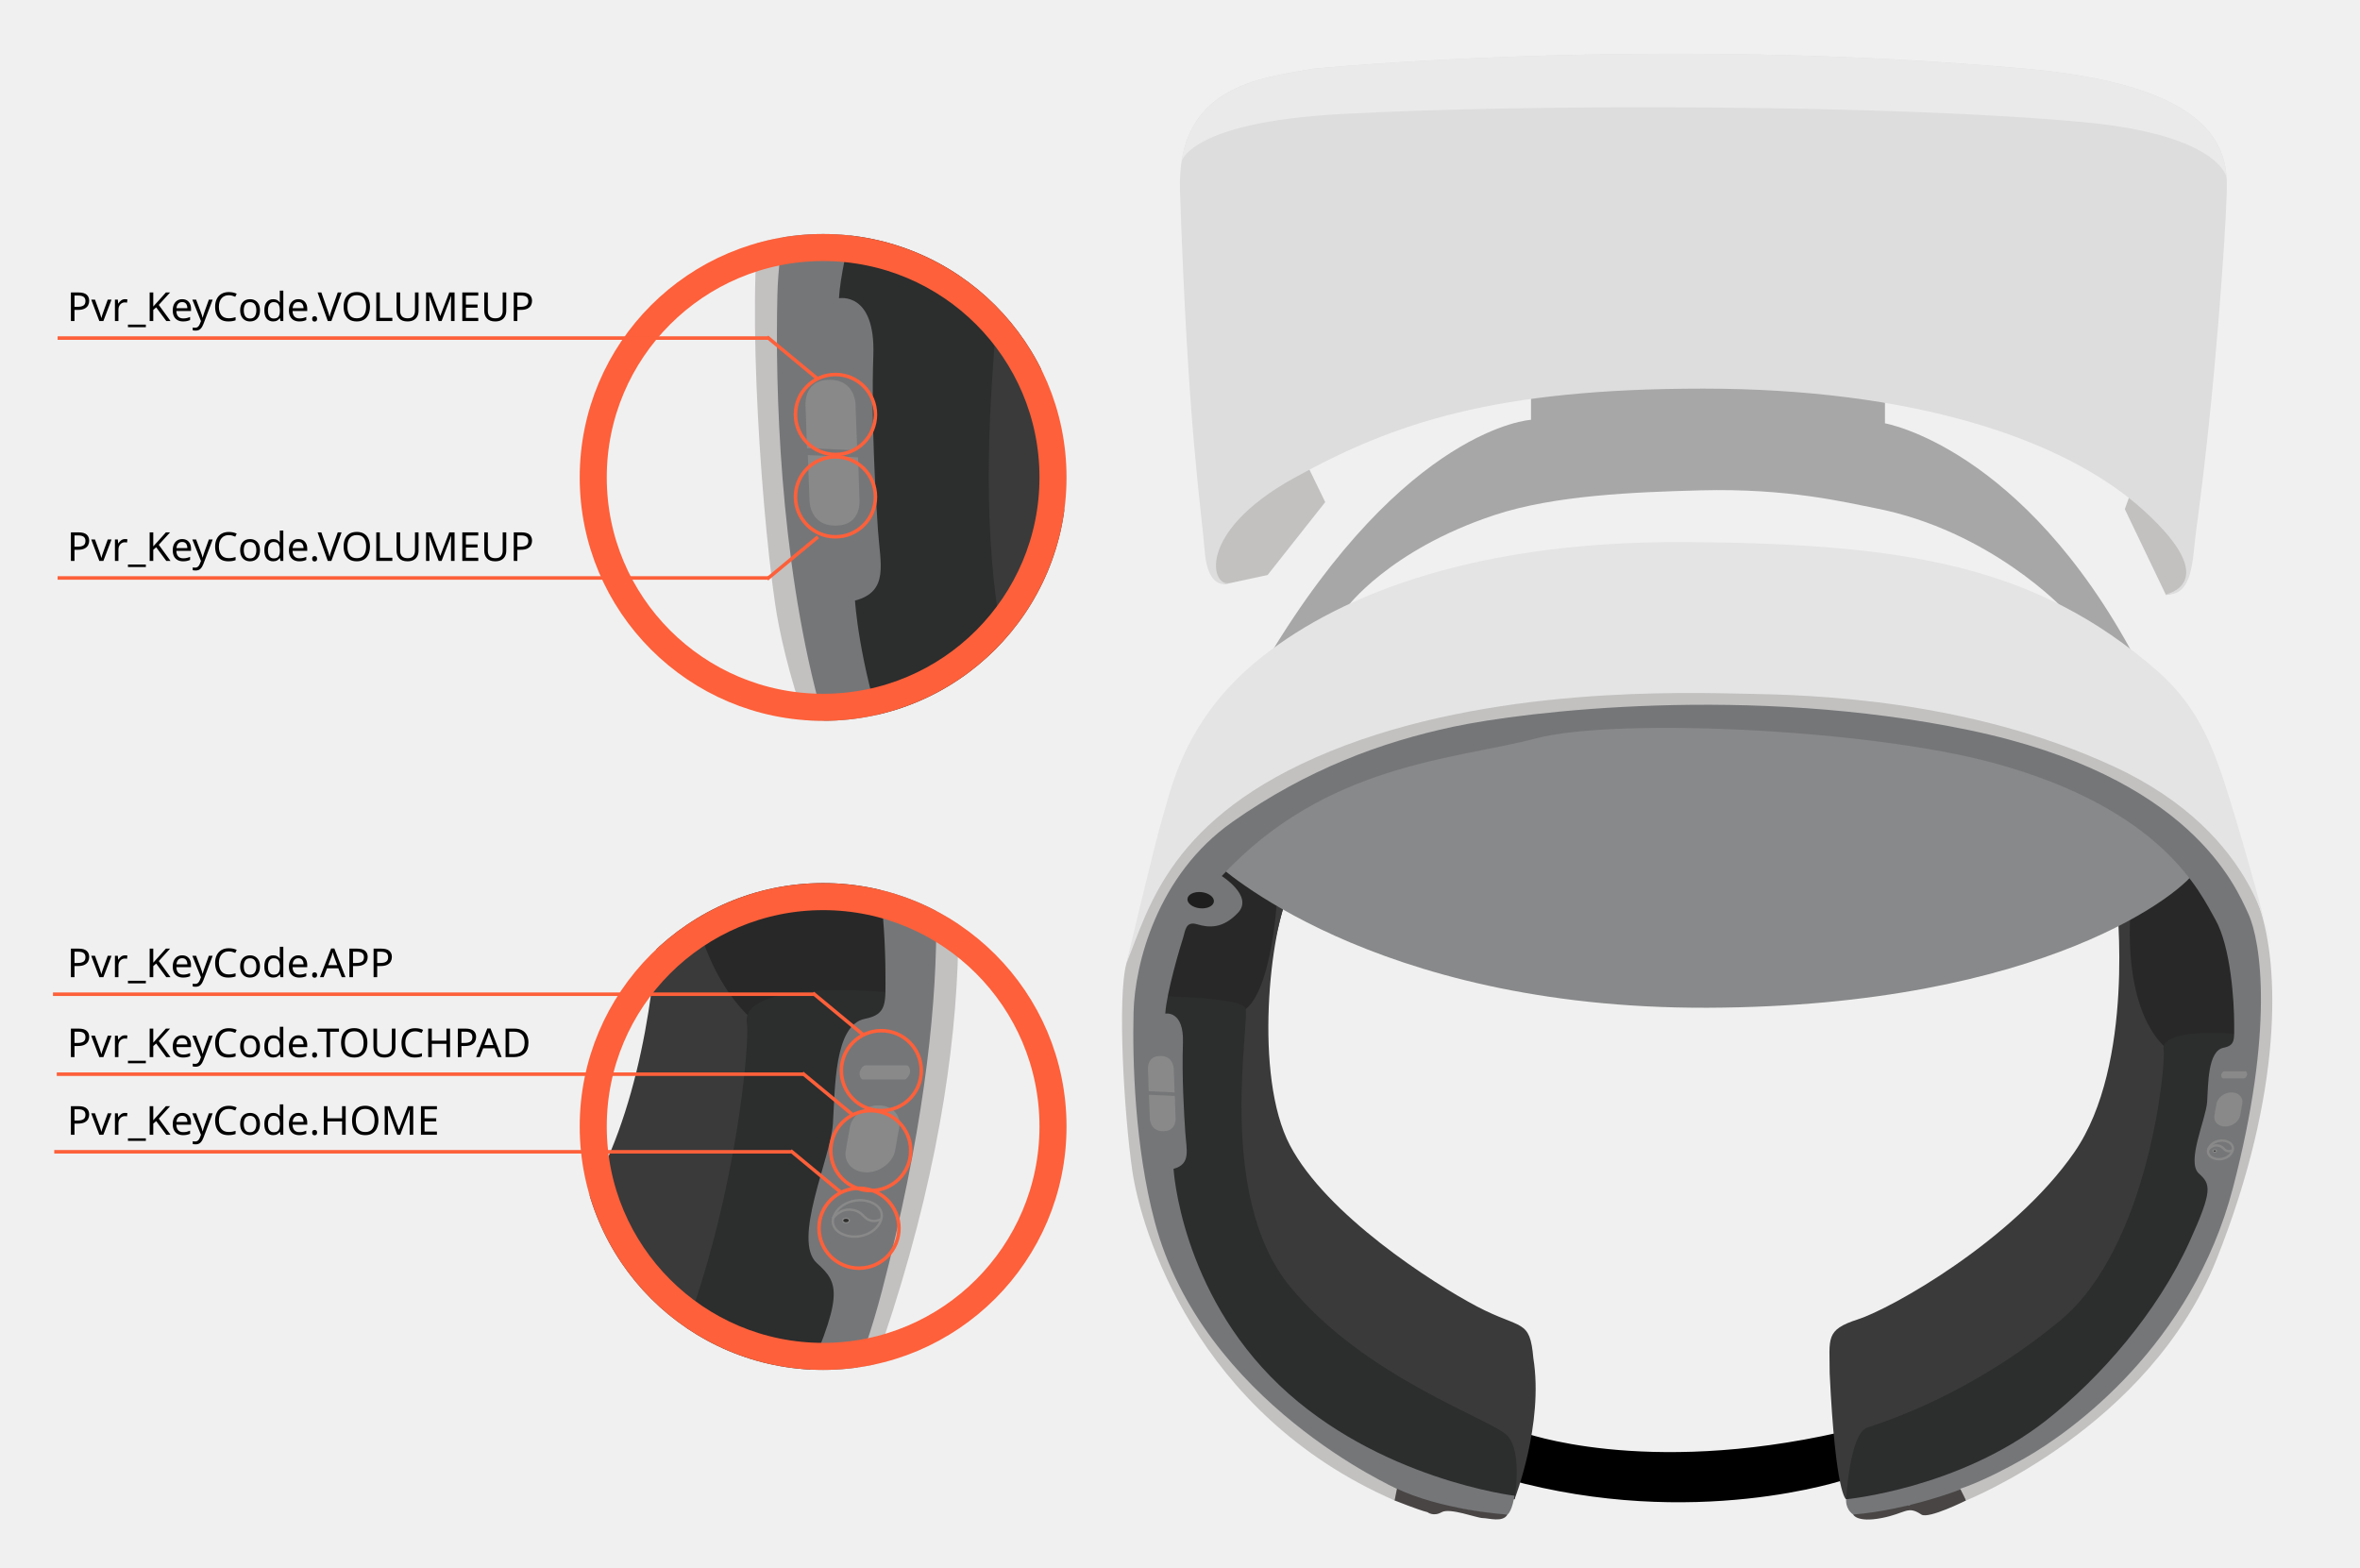
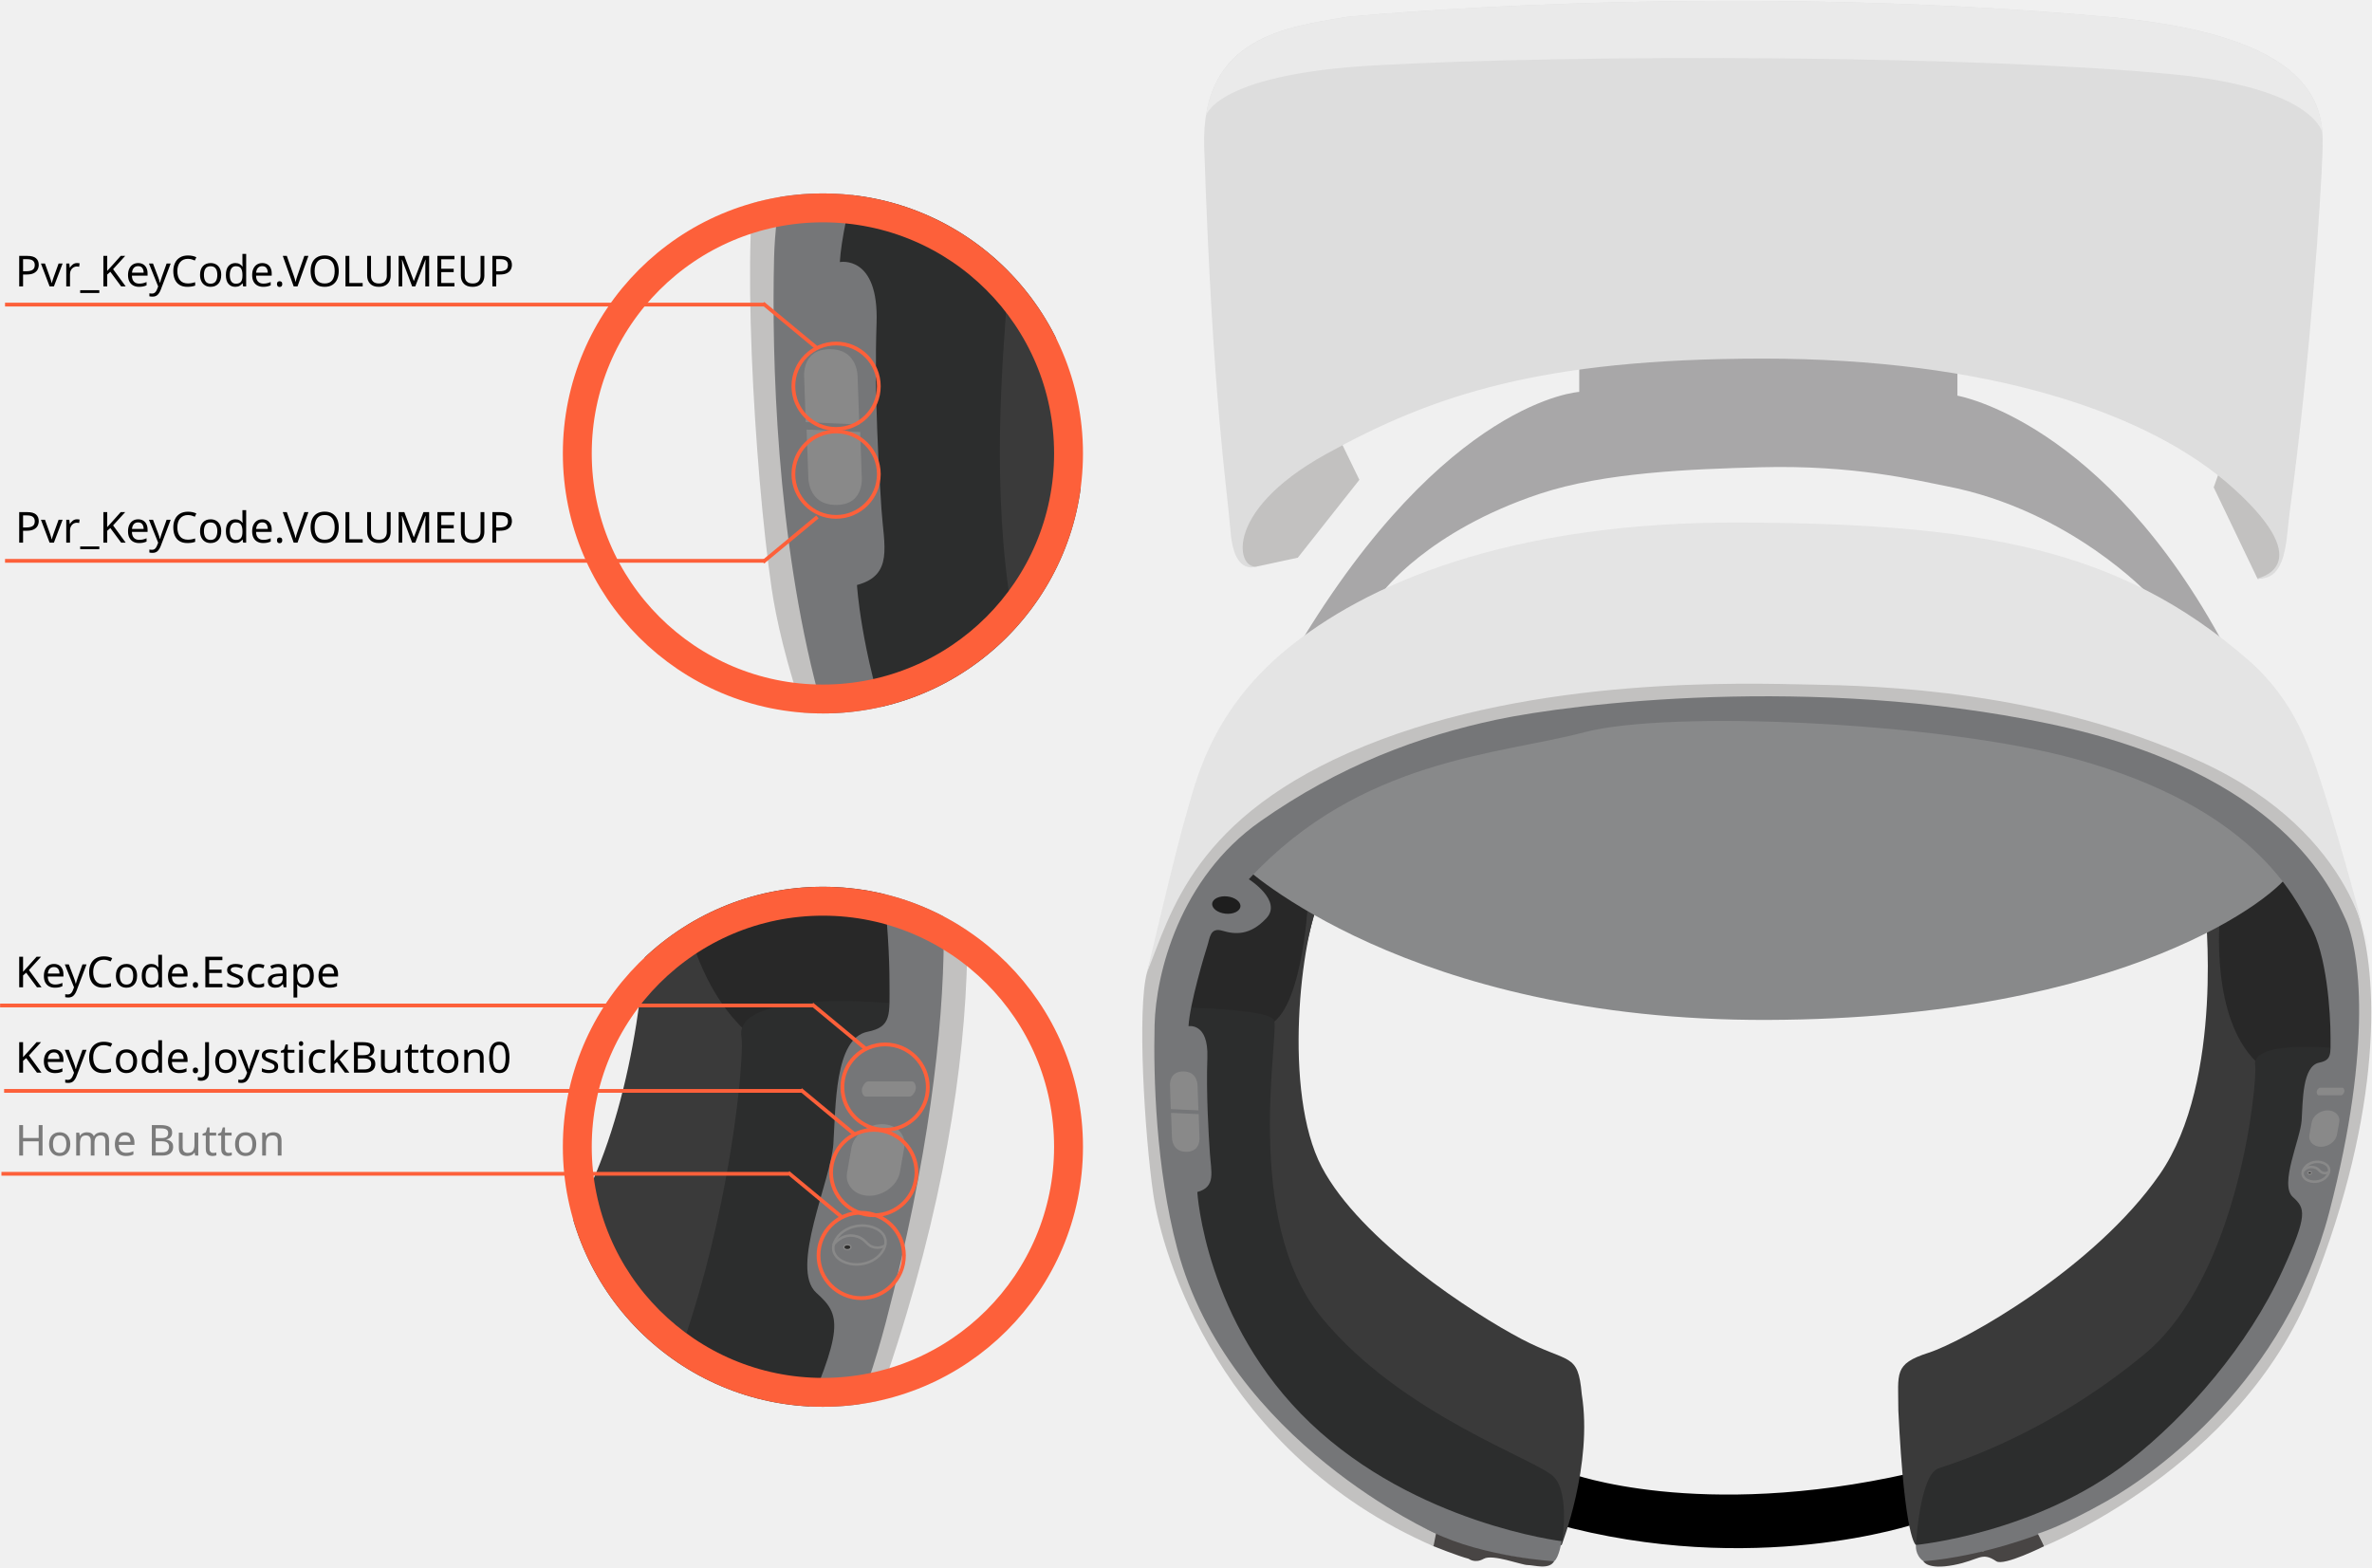
- <svg xmlns="http://www.w3.org/2000/svg" xmlns:xlink="http://www.w3.org/1999/xlink" width="2007" height="1333" viewBox="0 0 2007 1333">
+ <svg xmlns="http://www.w3.org/2000/svg" xmlns:xlink="http://www.w3.org/1999/xlink" width="1888px" height="1248px" viewBox="0 0 1888 1248" version="1.1">
  <defs>
-     <circle id="a" cx="207" cy="207" r="207" />
-     <circle id="c" cx="207" cy="207" r="207" />
+     <circle id="path-1" cx="207" cy="207" r="207" />
+     <circle id="path-3" cx="207" cy="207" r="207" />
  </defs>
-   <g fill="none" fill-rule="evenodd">
-     <path d="M1295 1218s102 38 270 0 5 40 5 40-129 44-288 0 13-40 13-40z" fill="#000" fill-rule="nonzero" />
-     <path d="M977 857s18-128 62-135 54.3 44 54.3 44-13.3 38-21.3 112-95-21-95-21z" fill="#282828" fill-rule="nonzero" />
-     <path d="M1288 1275s25-64 16-120c-3-34-10-24-48-44s-128-78-159-137-17-183 0-217-11 8-11 8-5 93-35 97-8 230 23 257 214 156 214 156z" fill="#3A3A3A" fill-rule="nonzero" />
-     <path d="M1288 1275s7-40-6-54-121-49-185-127-33-228-38-237-76-10-76-10l5 158s24 144 115 199 120 73 185 71z" fill="#2C2D2D" fill-rule="nonzero" />
-     <path fill="#282828" fill-rule="nonzero" d="M1807 763v115l25 30h36l43-30-16-108-36-42z" />
-     <path d="M1570 1275s-9-3-14-107c0-30-4-37 24-46s132-67 184-142 36-214 36-214l12 8s-9 86 33 120-64 240-64 240l-135 95-76 46z" fill="#3A3A3A" fill-rule="nonzero" />
-     <path d="M1570 1275s3-56 18-61 88-28 164-91 90-219 88-230 19-18 71-13c0 0-18 162-55 212s-128 170-268 187l-18-4z" fill="#2C2D2D" fill-rule="nonzero" />
-     <path d="M1034 734s131 124 418 123 408-100 416-118-124-131-409-129-394 88-394 88l-31 36z" fill="#88898A" fill-rule="nonzero" />
-     <path d="M1740 1208c45.7-35.8 94.5-91.5 122-152 20-44 18-49 8-58-11-10 6-46 7-61s.4-43.3 14-46c10-2 9-7 9-20 0-20-3-66-16-89s-44.8-93.8-188-133c-106-29-322-39-390-21s-178 21-267 117c0 0 27 17 14 31s-25 13-35 10-10 6-12 12-14 46-15 64c0 0 16-3.1 15 25-1 29 1 61 2 76s5 27-10 31c0 0 6 104 90 184s200 94 200 94-2 13-6 16-82-13-82-13-86-39-112-66-102-97-121-218-3-233 58-279 163-104 302-113 349-5 444 46 147 85 157 179-37 267-100 332-126 113-188 126l-16-2.1s-38.2 15.1-48 8.1c-7-5-6-13-6-13s96-9 170-67z" fill="#757678" fill-rule="nonzero" />
-     <path d="M1214 1286s5 4 12 0 30 5 35 5 17 4 21-3c0 0-55.9-3.3-96.4-23.1-40.6-19.9.4 11.1.4 11.1s20 8 28 10zm362 2s3 7 24 3 22-11 34-3c6 4 38-12 38-12l-3-10s-45 18-93 22z" fill="#484544" fill-rule="nonzero" />
-     <path d="M1672 1276s156-62 213-205 53.3-249.9 36.7-298.9c-16.6-49-82.7-134.1-82.7-134.1l-250-74-223-4-324 87-64 110s-12 33-20 62-2 129 5 177 53 206 223 280l2-10s-165.2-73.2-206-227c-17-64-19-137-18-178s20-117 84-162 127-68 188-81 252-36 439 3 226 132 237 156 22 99-13 233-137 207.3-177 230c-37 21-55 26-55 26l5 10zm-629.2-779.4S1028 499 1030 459s80-67 80-67l17 35-49 62-35.2 7.6zM1842 506s24-2 18-32-48-55-48-55l-5 14 35 73z" fill="#C2C1C0" fill-rule="nonzero" />
-     <path d="M1078 560c118-197 224-203 224-203v-41l301 16v28s117 20 213 200l-60-41s-63-68-162-87c-23.9-4.6-73-17-148-15-55.6 1.5-124 4.1-175 21-90.1 29.8-126 79-126 79s-185 240-67 43z" fill="#A8A7A8" fill-rule="nonzero" />
-     <path d="M1046.5 495.5s-19 10-22-27-14.2-103.8-21-306c-3-89 67-96 113-104 0 0 287.9-28.8 607 0 177 16 171 80 170 110s-9.1 160.1-26 284c-3 22-2 55-26 53 0 0 50-9-18-71s-198-104-375-104-263 29-348 76-70 95-54 89z" fill="#DDD" fill-rule="nonzero" />
-     <path d="M1432 461c188 1 299.2 19.7 402 109 38 33 50 71 62 109s34 117 35 127c0 0-8-96-133-154s-260-61-312-62-218-7-355 49-154 134-173 180c0 0 24-102 31-125s18-81 80-132 175-102 363-101z" fill="#E4E4E4" fill-rule="nonzero" />
-     <path d="M1892.4 958c-6 0-10.2-4.3-9.2-9.5l1.8-10c1-5.2 6.7-9.5 12.7-9.5 6 0 10.2 4.3 9.2 9.5l-1.8 10c-1 5.2-6.7 9.5-12.7 9.5zm16.1-41h-18c-1.1 0-1.7-1.9-1.5-3 .2-1.1 1.4-3 2.5-3h18c1.1 0 1.7 1.9 1.5 3-.2 1.1-1.4 3-2.5 3zm-931.6 11l22 1-.7-19s.6-12-11.4-12-10.5 12-10.5 12l.6 18zm22.2 4l-22-1 .7 19s-.6 12 11.4 12 10.5-12 10.5-12l-.6-18z" fill="#898989" fill-rule="nonzero" />
-     <g transform="translate(493 199)">
-       <mask id="b" fill="#fff">
-         <use xlink:href="#a" />
-       </mask>
-       <g mask="url(#b)" fill-rule="nonzero">
-         <path d="M194 44.178s35.133-249.262 121.015-262.893C400.896-232.346 421-133.032 421-133.032s-25.96 74-41.574 218.104C363.81 229.176 194 44.178 194 44.178z" fill="#282828" />
-         <path d="M799.986 858s48.753-124.68 31.202-233.773c-5.85-66.236-19.5-46.755-93.606-85.717-74.104-38.963-249.615-151.953-310.069-266.892-60.453-114.938-33.152-356.504 0-422.74 33.152-66.236-21.451 15.585-21.451 15.585s-9.75 181.174-68.254 188.967c-58.504 7.792-15.601 448.065 44.853 500.664C443.114 606.694 799.986 858 799.986 858z" fill="#3A3A3A" />
-         <path d="M800.333 858.711s13.64-78.01-11.692-105.314c-25.332-27.303-235.785-95.562-360.497-247.683-124.712-152.12-64.305-444.66-74.048-462.211C344.353 25.95 206 24 206 24l9.743 308.141S262.51 612.98 439.836 720.243C617.16 827.507 673.672 862.612 800.333 858.711z" fill="#2C2D2D" />
-         <path d="M1680.029 728.57c89.054-69.73 184.15-178.22 237.738-296.061 38.973-85.703 35.076-95.441 15.59-112.971-21.436-19.478 11.691-89.598 13.64-118.815 1.949-29.216.78-84.339 27.281-89.598 19.487-3.895 17.538-13.634 17.538-38.955 0-38.956-5.846-128.553-31.178-173.352-25.333-44.8-87.3-182.702-366.35-259.055-206.56-56.485-627.473-75.963-759.983-40.903-132.51 35.06-346.863 40.903-520.295 227.89 0 0 52.614 33.112 27.282 60.381-25.333 27.269-48.717 25.321-68.204 19.478-19.487-5.843-19.487 11.687-23.384 23.373-3.897 11.687-27.281 89.598-29.23 124.658 0 0 31.179-6.038 29.23 48.694-1.949 56.486 1.949 118.815 3.897 148.031 1.949 29.217 9.744 52.59-19.486 60.381 0 0 11.692 202.57 175.38 358.391C573.183 825.96 799.229 853.23 799.229 853.23s-3.897 25.32-11.692 31.164c-7.794 5.843-159.79-25.321-159.79-25.321S460.16 783.109 409.494 730.519c-50.665-52.59-198.764-188.935-235.79-424.616-37.024-235.68-5.845-453.832 113.024-543.43 118.869-89.597 317.633-202.568 588.499-220.098 270.865-17.53 680.086-9.74 865.21 89.597 185.124 99.337 286.455 165.561 305.941 348.652 19.487 183.091-72.1 520.057-194.867 646.662-122.766 126.606-245.533 220.1-366.35 245.42l-31.179-4.09s-74.44 29.411-93.536 15.777c-13.64-9.739-11.692-25.321-11.692-25.321s187.072-17.53 331.274-130.501z" fill="#757678" />
-         <path d="M1547.606 860s303.953-120.796 415.013-399.406 103.851-486.887 71.507-582.354c-32.343-95.468-161.134-261.27-161.134-261.27l-487.105-144.177L951.39-535 320.102-365.496 195.403-151.18s-23.38 64.295-38.968 120.796c-15.588 56.501-3.897 251.334 9.742 344.853C179.816 407.99 269.443 715.824 600.674 860l3.897-19.483s-321.879-142.618-401.374-442.27c-33.123-124.693-37.02-266.92-35.072-346.801 1.949-79.882 38.969-227.954 163.667-315.629 124.7-87.675 247.45-132.486 366.303-157.814 118.854-25.328 491.002-70.14 855.356 5.845 364.355 75.984 440.343 257.179 461.776 303.938 21.432 46.76 42.865 192.884-25.33 453.96-68.194 261.075-266.933 403.887-344.87 448.114-72.091 40.915-107.163 50.657-107.163 50.657l9.742 19.483z" fill="#C2C1C0" />
-         <path d="M193.282 182.065L236 184l-1.36-36.774S235.807 124 212.506 124c-23.301 0-20.388 23.226-20.388 23.226l1.165 34.839zm43.436 7.87L194 188l1.36 36.774S194.193 248 217.494 248c23.301 0 20.388-23.226 20.388-23.226l-1.165-34.839z" fill="#898989" />
-       </g>
-     </g>
-     <circle stroke="#FD603A" stroke-width="23" cx="700" cy="406" r="195.5" />
-     <circle stroke="#FD603A" stroke-width="3" cx="710.5" cy="352.5" r="34" />
-     <path d="M50.5 287.5h602" stroke="#FD603A" stroke-width="3" stroke-linecap="square" />
-     <text font-family="Verdana" font-size="34" fill="#000">
-       <tspan x="57" y="273">Pvr_KeyCode.VOLUMEUP</tspan>
-     </text>
-     <path d="M653.5 287.5l41 34" stroke="#FD603A" stroke-width="3" stroke-linecap="square" />
-     <circle stroke="#FD603A" stroke-width="3" cx="710.5" cy="422.5" r="34" />
-     <path d="M50.5 491.5h602" stroke="#FD603A" stroke-width="3" stroke-linecap="square" />
-     <text font-family="Verdana" font-size="34" fill="#000">
-       <tspan x="57" y="477">Pvr_KeyCode.VOLUMEUP</tspan>
-     </text>
-     <path d="M653.5 491.5l41-34" stroke="#FD603A" stroke-width="3" stroke-linecap="square" />
-     <ellipse fill="#1E1E1E" fill-rule="nonzero" transform="rotate(-83.875 1021.079 765.543)" cx="1021.079" cy="765.543" rx="6.9" ry="11.3" />
-     <path d="M1004.8 137.4c10-65.3 70.5-71.7 111.7-78.9 0 0 287.9-28.8 607 0 146.9 13.3 167.8 59.6 170 92.2.1 1.9-2.7-35.5-120.5-46.7-158.9-15.1-470-16-633-7-133.1 7.3-135.6 42.9-135.2 40.4z" fill="#EAEAEA" fill-rule="nonzero" />
-     <g stroke="#898989">
-       <path d="M1897.2 981.2c-3.3 4.3-9.8 5.7-14.6 3.8-4.9-1.8-6.4-6.1-3.1-10.4 3.3-4.3 9.8-5.7 14.6-3.8 4.8 1.8 6.4 6 3.1 10.4z" stroke-width="2" />
-       <path d="M1877.7 977.9s3.1-4.4 8-3.8c4.9.6 5.1 3.5 7.8 4.5 2.7 1.1 5.1-.4 5.1-.4" stroke-width="2" />
-       <path d="M1883.2 979.8c1.9.2 2.4-1.8.5-2-1.9-.2-2.4 1.7-.5 2z" fill="#2D2D2C" fill-rule="nonzero" />
-     </g>
-     <g transform="translate(493 751)">
-       <mask id="d" fill="#fff">
-         <use xlink:href="#c" />
-       </mask>
-       <g mask="url(#d)">
-         <path fill="#282828" fill-rule="nonzero" d="M78-132.944v223.61L126.558 149h69.923L280 90.667l-31.077-210L179-201z" />
-         <path d="M-382.416 860s-17.486-5.823-27.2-207.694c0-58.231-7.772-71.819 46.629-89.288 54.4-17.47 256.46-130.051 357.49-275.631C95.533 141.807 64.446-128 64.446-128l23.315 15.528S70.275 54.46 151.876 120.456c81.6 65.996-124.344 465.854-124.344 465.854l-262.29 184.401L-382.415 860z" fill="#3A3A3A" fill-rule="nonzero" />
-         <path d="M-382 860.242s5.824-108.605 34.944-118.302c29.12-9.697 170.839-54.302 318.382-176.483C118.868 443.276 146.046 140.733 142.164 119.4 138.282 98.066 179.05 84.49 280 94.188c0 0-34.944 314.18-106.774 411.148C101.396 602.305-75.267 835.031-347.056 868L-382 860.242z" fill="#2C2D2D" fill-rule="nonzero" />
-         <path d="M-50.8 731.042c88.772-69.524 183.565-177.695 236.984-295.187 38.85-85.449 34.964-95.159 15.54-112.637-21.368-19.42 11.654-89.333 13.597-118.463 1.942-29.13.777-84.09 27.195-89.333 19.425-3.884 17.482-13.594 17.482-38.84 0-38.84-5.827-128.173-31.08-172.84-25.252-44.666-87.023-182.161-365.187-258.288-205.903-56.319-625.48-75.74-757.57-40.783-132.088 34.957-345.762 40.783-518.643 227.216 0 0 52.447 33.015 27.195 60.203-25.253 27.188-48.562 25.246-67.987 19.42-19.425-5.826-19.425 11.652-23.31 23.304-3.885 11.653-27.195 89.333-29.137 124.29 0 0 31.08-6.02 29.137 48.55-1.942 56.319 1.942 118.463 3.885 147.594 1.942 29.13 9.712 52.434-19.425 60.202 0 0 11.655 201.97 174.824 357.332 163.169 155.361 388.497 182.55 388.497 182.55s-3.885 25.246-11.655 31.072c-7.77 5.826-159.284-25.247-159.284-25.247s-167.054-75.738-217.558-128.173c-50.505-52.434-198.134-188.376-235.04-423.36-36.908-234.984-5.828-452.49 112.663-541.823 118.492-89.333 316.625-201.97 586.63-219.448 270.006-17.478 677.928-9.71 862.464 89.333 184.537 99.043 285.546 165.071 304.97 347.62 19.425 182.55-71.871 518.52-194.248 644.751s-244.753 219.448-365.187 244.695l-31.08-4.079s-74.203 29.325-93.24 15.73c-13.597-9.71-11.654-25.246-11.654-25.246S-194.544 843.68-50.8 731.042z" fill="#757678" fill-rule="nonzero" />
-         <path d="M-183.797 863S119.2 742.637 229.91 465.025c110.71-277.612 103.524-485.14 71.282-580.267-32.242-95.125-160.627-260.333-160.627-260.333l-485.571-143.66-433.13-7.765-629.3 168.897-124.307 213.547s-23.307 64.064-38.846 120.363c-15.538 56.3-3.884 250.433 9.712 343.618 13.596 93.184 102.94 399.916 433.13 543.575l3.884-19.413s-320.866-142.107-400.11-440.685c-33.02-124.246-36.904-265.963-34.962-345.558 1.942-79.595 38.846-227.137 163.152-314.498 124.306-87.36 246.67-132.01 365.15-157.248 118.48-25.238 489.456-69.889 852.663 5.824 363.208 75.712 438.957 256.257 460.322 302.849 21.365 46.592 42.73 192.193-25.25 452.332-67.98 260.14-266.093 402.44-343.784 446.509-71.865 40.768-106.826 50.475-106.826 50.475l9.711 19.413z" fill="#C2C1C0" fill-rule="nonzero" />
-         <path d="M243.92 246c-11.503 0-19.554-8.452-17.637-18.672l3.45-19.656C231.65 197.452 242.578 189 254.08 189c11.503 0 19.554 8.452 17.637 18.672l-3.45 19.656C266.35 237.548 255.422 246 243.92 246zm32.136-79h-35.06c-2.143 0-3.311-3.8-2.922-6 .39-2.2 2.727-6 4.87-6h35.06c2.143 0 3.311 3.8 2.922 6-.39 2.2-2.727 6-4.87 6z" fill="#898989" fill-rule="nonzero" />
-         <g stroke="#898989">
-           <path d="M253.465 291.63c-6.48 8.394-19.243 11.127-28.669 7.418-9.621-3.514-12.567-11.908-6.087-20.302 6.48-8.393 19.244-11.126 28.67-7.417 9.425 3.513 12.566 11.712 6.086 20.301z" stroke-width="2" />
-           <path d="M215.175 285.188s6.087-8.589 15.709-7.418c9.621 1.172 10.014 6.833 15.316 8.785 5.302 2.147 10.015-.781 10.015-.781" stroke-width="2" />
-           <path d="M225.975 288.897c3.73.39 4.712-3.514.981-3.904-3.73-.39-4.712 3.319-.981 3.904z" fill="#2D2D2C" fill-rule="nonzero" />
+   <g id="Page-1" stroke="none" stroke-width="1" fill="none" fill-rule="evenodd">
+     <g id="PicoNeoButtons" transform="translate(1, 0)">
+       <path d="M1249,1173 C1249,1173 1351,1211 1519,1173 C1687,1135 1524,1213 1524,1213 C1524,1213 1395,1257 1236,1213 C1077,1169 1249,1173 1249,1173 Z" id="Shape" fill="#000000" fill-rule="nonzero" />
+       <path d="M931,812 C931,812 949,684 993,677 C1037,670 1047.3,721 1047.3,721 C1047.3,721 1034,759 1026,833 C1018,907 931,812 931,812 Z" id="Shape" fill="#282828" fill-rule="nonzero" />
+       <path d="M1242,1230 C1242,1230 1267,1166 1258,1110 C1255,1076 1248,1086 1210,1066 C1172,1046 1082,988 1051,929 C1020,870 1034,746 1051,712 C1068,678 1040,720 1040,720 C1040,720 1035,813 1005,817 C975,821 997,1047 1028,1074 C1059,1101 1242,1230 1242,1230 Z" id="Shape" fill="#3A3A3A" fill-rule="nonzero" />
+       <path d="M1242,1230 C1242,1230 1249,1190 1236,1176 C1223,1162 1115,1127 1051,1049 C987,971 1018,821 1013,812 C1008,803 937,802 937,802 L942,960 C942,960 966,1104 1057,1159 C1148,1214 1177,1232 1242,1230 Z" id="Shape" fill="#2C2D2D" fill-rule="nonzero" />
+       <polygon id="Shape" fill="#282828" fill-rule="nonzero" points="1761 718 1761 833 1786 863 1822 863 1865 833 1849 725 1813 683" />
+       <path d="M1524,1230 C1524,1230 1515,1227 1510,1123 C1510,1093 1506,1086 1534,1077 C1562,1068 1666,1010 1718,935 C1770,860 1754,721 1754,721 L1766,729 C1766,729 1757,815 1799,849 C1841,883 1735,1089 1735,1089 L1600,1184 L1524,1230 Z" id="Shape" fill="#3A3A3A" fill-rule="nonzero" />
+       <path d="M1524,1230 C1524,1230 1527,1174 1542,1169 C1557,1164 1630,1141 1706,1078 C1782,1015 1796,859 1794,848 C1792,837 1813,830 1865,835 C1865,835 1847,997 1810,1047 C1773,1097 1682,1217 1542,1234 L1524,1230 Z" id="Shape" fill="#2C2D2D" fill-rule="nonzero" />
+       <path d="M988,689 C988,689 1119,813 1406,812 C1693,811 1814,712 1822,694 C1830,676 1698,563 1413,565 C1128,567 1019,653 1019,653 L988,689 Z" id="Shape" fill="#88898A" fill-rule="nonzero" />
+       <path d="M1694,1163 C1739.7,1127.2 1788.5,1071.5 1816,1011 C1836,967 1834,962 1824,953 C1813,943 1830,907 1831,892 C1832,877 1831.4,848.7 1845,846 C1855,844 1854,839 1854,826 C1854,806 1851,760 1838,737 C1825,714 1793.2,643.2 1650,604 C1544,575 1328,565 1260,583 C1192,601 1082,604 993,700 C993,700 1020,717 1007,731 C994,745 982,744 972,741 C962,738 962,747 960,753 C958,759 946,799 945,817 C945,817 961,813.9 960,842 C959,871 961,903 962,918 C963,933 967,945 952,949 C952,949 958,1053 1042,1133 C1126,1213 1242,1227 1242,1227 C1242,1227 1240,1240 1236,1243 C1232,1246 1154,1230 1154,1230 C1154,1230 1068,1191 1042,1164 C1016,1137 940,1067 921,946 C902,825 918,713 979,667 C1040,621 1142,563 1281,554 C1420,545 1630,549 1725,600 C1820,651 1872,685 1882,779 C1892,873 1845,1046 1782,1111 C1719,1176 1656,1224 1594,1237 L1578,1234.9 C1578,1234.9 1539.8,1250 1530,1243 C1523,1238 1524,1230 1524,1230 C1524,1230 1620,1221 1694,1163 Z" id="Shape" fill="#757678" fill-rule="nonzero" />
+       <path d="M1168,1241 C1168,1241 1173,1245 1180,1241 C1187,1237 1210,1246 1215,1246 C1220,1246 1232,1250 1236,1243 C1236,1243 1180.1,1239.7 1139.6,1219.9 C1099,1200 1140,1231 1140,1231 C1140,1231 1160,1239 1168,1241 Z M1530,1243 C1530,1243 1533,1250 1554,1246 C1575,1242 1576,1235 1588,1243 C1594,1247 1626,1231 1626,1231 L1623,1221 C1623,1221 1578,1239 1530,1243 Z" id="Shape" fill="#484544" fill-rule="nonzero" />
+       <path d="M1626,1231 C1626,1231 1782,1169 1839,1026 C1896,883 1892.3,776.1 1875.7,727.1 C1859.1,678.1 1793,593 1793,593 L1543,519 L1320,515 L996,602 L932,712 C932,712 920,745 912,774 C904,803 910,903 917,951 C924,999 970,1157 1140,1231 L1142,1221 C1142,1221 976.8,1147.8 936,994 C919,930 917,857 918,816 C919,775 938,699 1002,654 C1066,609 1129,586 1190,573 C1251,560 1442,537 1629,576 C1816,615 1855,708 1866,732 C1877,756 1888,831 1853,965 C1818,1099 1716,1172.3 1676,1195 C1639,1216 1621,1221 1621,1221 L1626,1231 Z M996.8,451.6 C996.8,451.6 982,454 984,414 C986,374 1064,347 1064,347 L1081,382 L1032,444 L996.8,451.6 Z M1796,461 C1796,461 1820,459 1814,429 C1808,399 1766,374 1766,374 L1761,388 L1796,461 Z" id="Shape" fill="#C2C1C0" fill-rule="nonzero" />
+       <path d="M1032,515 C1150,318 1256,312 1256,312 L1256,271 L1557,287 L1557,315 C1557,315 1674,335 1770,515 L1710,474 C1710,474 1647,406 1548,387 C1524.1,382.4 1475,370 1400,372 C1344.4,373.5 1276,376.1 1225,393 C1134.9,422.8 1099,472 1099,472 C1099,472 914,712 1032,515 Z" id="Shape" fill="#A8A7A8" fill-rule="nonzero" />
+       <path d="M1000.5,450.5 C1000.5,450.5 981.5,460.5 978.5,423.5 C975.5,386.5 964.3,319.7 957.5,117.5 C954.5,28.5 1024.5,21.5 1070.5,13.5 C1070.5,13.5 1358.4,-15.3 1677.5,13.5 C1854.5,29.5 1848.5,93.5 1847.5,123.5 C1846.5,153.5 1838.4,283.6 1821.5,407.5 C1818.5,429.5 1819.5,462.5 1795.5,460.5 C1795.5,460.5 1845.5,451.5 1777.5,389.5 C1709.5,327.5 1579.5,285.5 1402.5,285.5 C1225.5,285.5 1139.5,314.5 1054.5,361.5 C969.5,408.5 984.5,456.5 1000.5,450.5 Z" id="Shape" fill="#DDDDDD" fill-rule="nonzero" />
+       <path d="M1386,416 C1574,417 1685.2,435.7 1788,525 C1826,558 1838,596 1850,634 C1862,672 1884,751 1885,761 C1885,761 1877,665 1752,607 C1627,549 1492,546 1440,545 C1388,544 1222,538 1085,594 C948,650 931,728 912,774 C912,774 936,672 943,649 C950,626 961,568 1023,517 C1085,466 1198,415 1386,416 Z" id="Shape" fill="#E4E4E4" fill-rule="nonzero" />
+       <path d="M1846.4,913 C1840.4,913 1836.2,908.7 1837.2,903.5 L1839,893.5 C1840,888.3 1845.7,884 1851.7,884 C1857.7,884 1861.9,888.3 1860.9,893.5 L1859.1,903.5 C1858.1,908.7 1852.4,913 1846.4,913 Z M1862.5,872 L1844.5,872 C1843.4,872 1842.8,870.1 1843,869 C1843.2,867.9 1844.4,866 1845.5,866 L1863.5,866 C1864.6,866 1865.2,867.9 1865,869 C1864.8,870.1 1863.6,872 1862.5,872 Z M930.9,883 L952.9,884 L952.2,865 C952.2,865 952.8,853 940.8,853 C928.8,853 930.3,865 930.3,865 L930.9,883 Z M953.1,887 L931.1,886 L931.8,905 C931.8,905 931.2,917 943.2,917 C955.2,917 953.7,905 953.7,905 L953.1,887 Z" id="Shape" fill="#898989" fill-rule="nonzero" />
+       <g id="Group" transform="translate(447, 154)">
+         <g id="Clipped">
+           <mask id="mask-2" fill="white">
+             <use xlink:href="#path-1" />
+           </mask>
+           <g id="a" />
+           <g id="Group" mask="url(#mask-2)" fill-rule="nonzero">
+             <g transform="translate(149, -535)" id="Shape">
+               <path d="M45,579.178 C45,579.178 80.133,329.916 166.015,316.285 C251.896,302.654 272,401.968 272,401.968 C272,401.968 246.04,475.968 230.426,620.072 C214.81,764.176 45,579.178 45,579.178 Z" fill="#282828" />
+               <path d="M650.986,1393 C650.986,1393 699.739,1268.32 682.188,1159.227 C676.338,1092.991 662.688,1112.472 588.582,1073.51 C514.478,1034.547 338.967,921.557 278.513,806.618 C218.06,691.68 245.361,450.114 278.513,383.878 C311.665,317.642 257.062,399.463 257.062,399.463 C257.062,399.463 247.312,580.637 188.808,588.43 C130.304,596.222 173.207,1036.495 233.661,1089.094 C294.114,1141.694 650.986,1393 650.986,1393 Z" fill="#3A3A3A" />
+               <path d="M651.333,1393.711 C651.333,1393.711 664.973,1315.701 639.641,1288.397 C614.309,1261.094 403.856,1192.835 279.144,1040.714 C154.432,888.594 214.839,596.054 205.096,578.503 C195.353,560.95 57,559 57,559 L66.743,867.141 C66.743,867.141 113.51,1147.98 290.836,1255.243 C468.16,1362.507 524.672,1397.612 651.333,1393.711 Z" fill="#2C2D2D" />
+               <path d="M1531.029,1263.57 C1620.083,1193.84 1715.179,1085.35 1768.767,967.509 C1807.74,881.806 1803.843,872.068 1784.357,854.538 C1762.921,835.06 1796.048,764.94 1797.997,735.723 C1799.946,706.507 1798.777,651.384 1825.278,646.125 C1844.765,642.23 1842.816,632.491 1842.816,607.17 C1842.816,568.214 1836.97,478.617 1811.638,433.818 C1786.305,389.018 1724.338,251.116 1445.288,174.763 C1238.728,118.278 817.815,98.8 685.305,133.86 C552.795,168.92 338.442,174.763 165.01,361.75 C165.01,361.75 217.624,394.862 192.292,422.131 C166.959,449.4 143.575,447.452 124.088,441.609 C104.601,435.766 104.601,453.296 100.704,464.982 C96.807,476.669 73.423,554.58 71.474,589.64 C71.474,589.64 102.653,583.602 100.704,638.334 C98.755,694.82 102.653,757.149 104.601,786.365 C106.55,815.582 114.345,838.955 85.115,846.746 C85.115,846.746 96.807,1049.316 260.495,1205.137 C424.183,1360.96 650.229,1388.23 650.229,1388.23 C650.229,1388.23 646.332,1413.55 638.537,1419.394 C630.743,1425.237 478.747,1394.073 478.747,1394.073 C478.747,1394.073 311.16,1318.109 260.494,1265.519 C209.829,1212.929 61.73,1076.584 24.704,840.903 C-12.32,605.223 18.859,387.071 137.728,297.473 C256.597,207.876 455.361,94.905 726.227,77.375 C997.092,59.845 1406.313,67.635 1591.437,166.972 C1776.561,266.309 1877.892,332.533 1897.378,515.624 C1916.865,698.715 1825.278,1035.681 1702.511,1162.286 C1579.745,1288.892 1456.978,1382.386 1336.161,1407.706 L1304.982,1403.616 C1304.982,1403.616 1230.542,1433.027 1211.446,1419.393 C1197.806,1409.654 1199.754,1394.072 1199.754,1394.072 C1199.754,1394.072 1386.826,1376.542 1531.028,1263.571 L1531.029,1263.57 Z" fill="#757678" />
+               <path d="M1398.606,1395 C1398.606,1395 1702.559,1274.204 1813.619,995.594 C1924.679,716.984 1917.47,508.707 1885.126,413.24 C1852.783,317.772 1723.992,151.97 1723.992,151.97 L1236.887,7.793 L802.39,0 L171.102,169.504 L46.403,383.82 C46.403,383.82 23.023,448.115 7.435,504.616 C-8.153,561.117 3.538,755.95 17.177,849.469 C30.816,942.99 120.443,1250.824 451.674,1395 L455.571,1375.517 C455.571,1375.517 133.692,1232.899 54.197,933.247 C21.074,808.554 17.177,666.327 19.125,586.446 C21.074,506.564 58.094,358.492 182.792,270.817 C307.492,183.142 430.242,138.331 549.095,113.003 C667.949,87.675 1040.097,42.863 1404.451,118.848 C1768.806,194.832 1844.794,376.027 1866.227,422.786 C1887.659,469.546 1909.092,615.67 1840.897,876.746 C1772.703,1137.821 1573.964,1280.633 1496.027,1324.86 C1423.936,1365.775 1388.864,1375.517 1388.864,1375.517 L1398.606,1395 Z" fill="#C2C1C0" />
+               <path d="M44.282,717.065 L87,719 L85.64,682.226 C85.64,682.226 86.807,659 63.506,659 C40.205,659 43.118,682.226 43.118,682.226 L44.283,717.065 L44.282,717.065 Z M87.718,724.935 L45,723 L46.36,759.774 C46.36,759.774 45.193,783 68.494,783 C91.795,783 88.882,759.774 88.882,759.774 L87.717,724.935 L87.718,724.935 Z" fill="#898989" />
+             </g>
+           </g>
        </g>
      </g>
+       <circle id="Oval" stroke="#FD603A" stroke-width="23" cx="654" cy="361" r="195.5" />
+       <circle id="Oval" stroke="#FD603A" stroke-width="3" cx="664.5" cy="307.5" r="34" />
+       <path d="M4.5,242.5 L606.5,242.5" id="Shape" stroke="#FD603A" stroke-width="3" stroke-linecap="square" />
+       <text id="Pvr_KeyCode.VOLUMEUP" fill="#000000" font-family="Verdana" font-size="34" font-weight="normal">
+         <tspan x="11" y="228">Pvr_KeyCode.VOLUMEUP</tspan>
+       </text>
+       <path d="M607.5,242.5 L648.5,276.5" id="Shape" stroke="#FD603A" stroke-width="3" stroke-linecap="square" />
+       <circle id="Oval" stroke="#FD603A" stroke-width="3" cx="664.5" cy="377.5" r="34" />
+       <path d="M4.5,446.5 L606.5,446.5" id="Shape" stroke="#FD603A" stroke-width="3" stroke-linecap="square" />
+       <text id="Pvr_KeyCode.VOLUMEUP" fill="#000000" font-family="Verdana" font-size="34" font-weight="normal">
+         <tspan x="11" y="432">Pvr_KeyCode.VOLUMEUP</tspan>
+       </text>
+       <path d="M607.5,446.5 L648.5,412.5" id="Shape" stroke="#FD603A" stroke-width="3" stroke-linecap="square" />
+       <ellipse id="Oval" fill="#1E1E1E" fill-rule="nonzero" transform="translate(975.079, 720.543) rotate(-83.875) translate(-975.079, -720.543) " cx="975.079" cy="720.543" rx="6.9" ry="11.3" />
+       <path d="M958.8,92.4 C968.8,27.1 1029.3,20.7 1070.5,13.5 C1070.5,13.5 1358.4,-15.3 1677.5,13.5 C1824.4,26.8 1845.3,73.1 1847.5,105.7 C1847.6,107.6 1844.8,70.2 1727,59 C1568.1,43.9 1257,43 1094,52 C960.9,59.3 958.4,94.9 958.8,92.4 Z" id="Shape" fill="#EAEAEA" fill-rule="nonzero" />
+       <g id="Group" transform="translate(1831, 924)" stroke="#898989">
+         <path d="M20.2,12.2 C16.9,16.5 10.4,17.9 5.6,16 C0.7,14.2 -0.8,9.9 2.5,5.6 C5.8,1.3 12.3,-0.1 17.1,1.8 C21.9,3.6 23.5,7.8 20.2,12.2 Z" id="Shape" stroke-width="2" />
+         <path d="M0.7,8.9 C0.7,8.9 3.8,4.5 8.7,5.1 C13.6,5.7 13.8,8.6 16.5,9.6 C19.2,10.7 21.6,9.2 21.6,9.2" id="Shape" stroke-width="2" />
+         <path d="M6.2,10.8 C8.1,11 8.6,9 6.7,8.8 C4.8,8.6 4.3,10.5 6.2,10.8 Z" id="Shape" fill="#2D2D2C" fill-rule="nonzero" />
+       </g>
+       <g id="Group" transform="translate(447, 706)">
+         <g id="Clipped">
+           <mask id="mask-4" fill="white">
+             <use xlink:href="#path-3" />
+           </mask>
+           <g id="c" />
+           <g id="Group" mask="url(#mask-4)">
+             <g transform="translate(-1578, -527)">
+               <polygon id="Shape" fill="#282828" fill-rule="nonzero" points="1656 394.056 1656 617.666 1704.558 676 1774.481 676 1858 617.667 1826.923 407.667 1757 326" />
+               <path d="M1195.584,1387 C1195.584,1387 1178.098,1381.177 1168.384,1179.306 C1168.384,1121.075 1160.612,1107.487 1215.013,1090.018 C1269.413,1072.548 1471.473,959.967 1572.503,814.387 C1673.533,668.807 1642.446,399 1642.446,399 L1665.761,414.528 C1665.761,414.528 1648.275,581.46 1729.876,647.456 C1811.476,713.452 1605.532,1113.31 1605.532,1113.31 L1343.242,1297.711 L1195.585,1387 L1195.584,1387 Z" id="Shape" fill="#3A3A3A" fill-rule="nonzero" />
+               <path d="M1196,1387.242 C1196,1387.242 1201.824,1278.637 1230.944,1268.94 C1260.064,1259.243 1401.783,1214.638 1549.326,1092.457 C1696.868,970.276 1724.046,667.733 1720.164,646.4 C1716.282,625.066 1757.05,611.49 1858,621.188 C1858,621.188 1823.056,935.368 1751.226,1032.336 C1679.396,1129.305 1502.733,1362.031 1230.944,1395 L1196,1387.242 Z" id="Shape" fill="#2C2D2D" fill-rule="nonzero" />
+               <path d="M1527.2,1258.042 C1615.972,1188.518 1710.765,1080.347 1764.184,962.855 C1803.034,877.406 1799.148,867.696 1779.724,850.218 C1758.356,830.798 1791.378,760.885 1793.321,731.755 C1795.263,702.625 1794.098,647.665 1820.516,642.422 C1839.941,638.538 1837.998,628.828 1837.998,603.582 C1837.998,564.742 1832.171,475.409 1806.918,430.742 C1781.666,386.076 1719.895,248.581 1441.731,172.454 C1235.828,116.135 816.251,96.714 684.161,131.671 C552.073,166.628 338.399,172.454 165.518,358.887 C165.518,358.887 217.965,391.902 192.713,419.09 C167.46,446.278 144.151,444.336 124.726,438.51 C105.301,432.684 105.301,450.162 101.416,461.814 C97.531,473.467 74.221,551.147 72.279,586.104 C72.279,586.104 103.359,580.084 101.416,634.654 C99.474,690.973 103.358,753.117 105.301,782.248 C107.243,811.378 115.013,834.682 85.876,842.45 C85.876,842.45 97.531,1044.42 260.7,1199.782 C423.869,1355.143 649.197,1382.332 649.197,1382.332 C649.197,1382.332 645.312,1407.578 637.542,1413.404 C629.772,1419.23 478.258,1388.157 478.258,1388.157 C478.258,1388.157 311.204,1312.419 260.7,1259.984 C210.195,1207.55 62.566,1071.608 25.66,836.624 C-11.248,601.64 19.832,384.134 138.323,294.801 C256.815,205.468 454.948,92.831 724.953,75.353 C994.959,57.875 1402.881,65.643 1587.417,164.686 C1771.954,263.729 1872.963,329.757 1892.387,512.306 C1911.812,694.856 1820.516,1030.826 1698.139,1157.057 C1575.762,1283.288 1453.386,1376.505 1332.952,1401.752 L1301.872,1397.673 C1301.872,1397.673 1227.669,1426.998 1208.632,1413.403 C1195.035,1403.693 1196.978,1388.157 1196.978,1388.157 C1196.978,1388.157 1383.456,1370.68 1527.2,1258.042 Z" id="Shape" fill="#757678" fill-rule="nonzero" />
+               <path d="M1394.203,1390 C1394.203,1390 1697.2,1269.637 1807.91,992.025 C1918.62,714.413 1911.434,506.885 1879.192,411.758 C1846.95,316.633 1718.565,151.425 1718.565,151.425 L1232.994,7.765 L799.864,-1.13686838e-13 L170.564,168.897 L46.257,382.444 C46.257,382.444 22.95,446.508 7.411,502.807 C-8.127,559.107 3.527,753.24 17.123,846.425 C30.719,939.609 120.063,1246.341 450.253,1390 L454.137,1370.587 C454.137,1370.587 133.271,1228.48 54.027,929.902 C21.007,805.656 17.123,663.939 19.065,584.344 C21.007,504.749 57.911,357.207 182.217,269.846 C306.523,182.486 428.887,137.836 547.367,112.598 C665.847,87.36 1036.823,42.709 1400.03,118.422 C1763.238,194.134 1838.987,374.679 1860.352,421.271 C1881.717,467.863 1903.082,613.464 1835.102,873.603 C1767.122,1133.743 1569.009,1276.043 1491.318,1320.112 C1419.453,1360.88 1384.492,1370.587 1384.492,1370.587 L1394.203,1390 Z" id="Shape" fill="#C2C1C0" fill-rule="nonzero" />
+               <path d="M1821.92,773 C1810.417,773 1802.366,764.548 1804.283,754.328 L1807.733,734.672 C1809.65,724.452 1820.578,716 1832.08,716 C1843.583,716 1851.634,724.452 1849.717,734.672 L1846.267,754.328 C1844.35,764.548 1833.422,773 1821.92,773 Z M1854.056,694 L1818.996,694 C1816.853,694 1815.685,690.2 1816.074,688 C1816.464,685.8 1818.801,682 1820.944,682 L1856.004,682 C1858.147,682 1859.315,685.8 1858.926,688 C1858.536,690.2 1856.199,694 1854.056,694 Z" id="Shape" fill="#898989" fill-rule="nonzero" />
+               <g id="Group" stroke-width="1" fill="none" fill-rule="evenodd" transform="translate(1793, 796)">
+                 <path d="M38.465,22.63 C31.985,31.024 19.222,33.757 9.796,30.048 C0.175,26.534 -2.771,18.14 3.709,9.746 C10.189,1.353 22.953,-1.38 32.379,2.329 C41.804,5.842 44.945,14.041 38.465,22.63 Z" id="Shape" stroke="#898989" stroke-width="2" />
+                 <path d="M0.175,16.188 C0.175,16.188 6.262,7.599 15.884,8.77 C25.505,9.942 25.898,15.603 31.2,17.555 C36.502,19.702 41.215,16.774 41.215,16.774" id="Shape" stroke="#898989" stroke-width="2" />
+                 <path d="M10.975,19.897 C14.705,20.287 15.687,16.383 11.956,15.993 C8.226,15.603 7.244,19.312 10.975,19.897 Z" id="Shape" stroke="#898989" fill="#2D2D2C" fill-rule="nonzero" />
+               </g>
+             </g>
+           </g>
+         </g>
+       </g>
+       <circle id="Oval" stroke="#FD603A" stroke-width="23" cx="654" cy="913" r="195.5" />
+       <circle id="Oval" stroke="#FD603A" stroke-width="3" cx="703.5" cy="865.5" r="34" />
+       <path d="M0.566,800.5 L645.495,800.5" id="Shape" stroke="#FD603A" stroke-width="3" stroke-linecap="square" />
+       <text id="KeyCode.Escape" fill="#000000" font-family="Verdana" font-size="34" font-weight="normal">
+         <tspan x="11" y="786">KeyCode.Escape</tspan>
+       </text>
+       <path d="M646.5,800.5 L687.5,834.5" id="Shape" stroke="#FD603A" stroke-width="3" stroke-linecap="square" />
+       <circle id="Oval" stroke="#FD603A" stroke-width="3" cx="694.5" cy="933.5" r="34" />
+       <path d="M3.78,868.5 L635.853,868.5" id="Shape" stroke="#FD603A" stroke-width="3" stroke-linecap="square" />
+       <text id="KeyCode.JoystickButt" fill="#000000" font-family="Verdana" font-size="34" font-weight="normal">
+         <tspan x="11" y="854">KeyCode.JoystickButton0</tspan>
+       </text>
+       <path d="M637.5,868.5 L678.5,902.5" id="Shape" stroke="#FD603A" stroke-width="3" stroke-linecap="square" />
+       <circle id="Oval" stroke="#FD603A" stroke-width="3" cx="684.5" cy="999.5" r="34" />
+       <path d="M1.637,934.5 L625.14,934.5" id="Shape" stroke="#FD603A" stroke-width="3" stroke-linecap="square" />
+       <text id="Home-Button" fill="#7B7B7B" font-family="Verdana" font-size="34" font-weight="normal">
+         <tspan x="11" y="920">Home Button</tspan>
+       </text>
+       <path d="M627.5,934.5 L668.5,968.5" id="Shape" stroke="#FD603A" stroke-width="3" stroke-linecap="square" />
    </g>
-     <circle stroke="#FD603A" stroke-width="23" cx="700" cy="958" r="195.5" />
-     <circle stroke="#FD603A" stroke-width="3" cx="749.5" cy="910.5" r="34" />
-     <path d="M46.566 845.5h644.929" stroke="#FD603A" stroke-width="3" stroke-linecap="square" />
-     <text font-family="Verdana" font-size="34" fill="#000">
-       <tspan x="57" y="831">Pvr_KeyCode.APP</tspan>
-     </text>
-     <path d="M692.5 845.5l41 34" stroke="#FD603A" stroke-width="3" stroke-linecap="square" />
-     <circle stroke="#FD603A" stroke-width="3" cx="740.5" cy="978.5" r="34" />
-     <path d="M49.78 913.5h632.073" stroke="#FD603A" stroke-width="3" stroke-linecap="square" />
-     <text font-family="Verdana" font-size="34" fill="#000">
-       <tspan x="57" y="899">Pvr_KeyCode.TOUCHPAD</tspan>
-     </text>
-     <path d="M683.5 913.5l41 34" stroke="#FD603A" stroke-width="3" stroke-linecap="square" />
-     <circle stroke="#FD603A" stroke-width="3" cx="730.5" cy="1044.5" r="34" />
-     <path d="M47.637 979.5H671.14" stroke="#FD603A" stroke-width="3" stroke-linecap="square" />
-     <text font-family="Verdana" font-size="34" fill="#000">
-       <tspan x="57" y="965">Pvr_KeyCode.HOME</tspan>
-     </text>
-     <path d="M673.5 979.5l41 34" stroke="#FD603A" stroke-width="3" stroke-linecap="square" />
  </g>
</svg>
